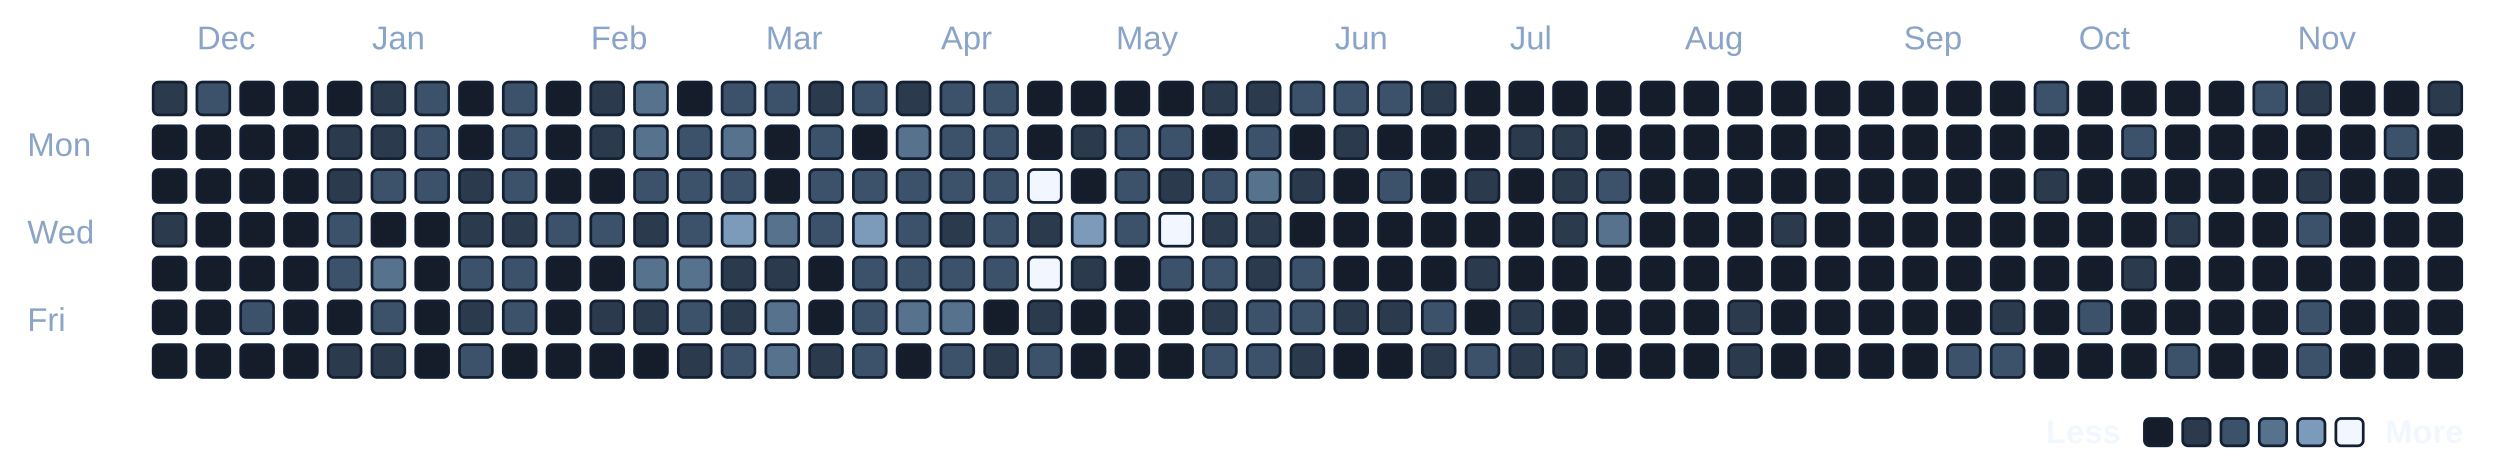
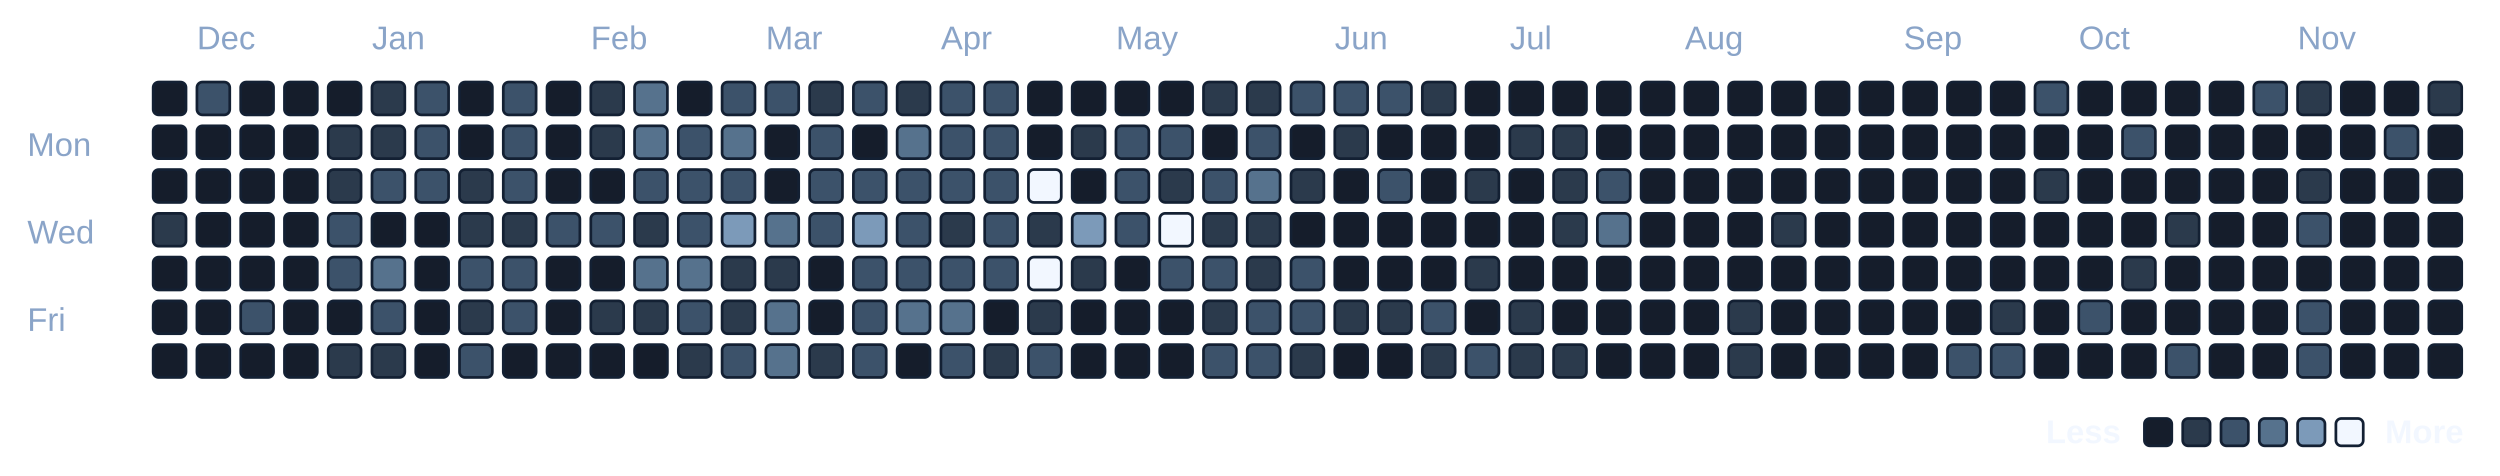
<svg xmlns="http://www.w3.org/2000/svg" baseProfile="tiny" height="174" version="1.2" width="914">
  <defs />
  <text fill="#8AA4C8" font-family="Segoe UI, Arial, sans-serif" font-size="12px" x="72" y="18">Dec</text>
  <text fill="#8AA4C8" font-family="Segoe UI, Arial, sans-serif" font-size="12px" x="136" y="18">Jan</text>
  <text fill="#8AA4C8" font-family="Segoe UI, Arial, sans-serif" font-size="12px" x="216" y="18">Feb</text>
  <text fill="#8AA4C8" font-family="Segoe UI, Arial, sans-serif" font-size="12px" x="280" y="18">Mar</text>
  <text fill="#8AA4C8" font-family="Segoe UI, Arial, sans-serif" font-size="12px" x="344" y="18">Apr</text>
  <text fill="#8AA4C8" font-family="Segoe UI, Arial, sans-serif" font-size="12px" x="408" y="18">May</text>
  <text fill="#8AA4C8" font-family="Segoe UI, Arial, sans-serif" font-size="12px" x="488" y="18">Jun</text>
  <text fill="#8AA4C8" font-family="Segoe UI, Arial, sans-serif" font-size="12px" x="552" y="18">Jul</text>
  <text fill="#8AA4C8" font-family="Segoe UI, Arial, sans-serif" font-size="12px" x="616" y="18">Aug</text>
  <text fill="#8AA4C8" font-family="Segoe UI, Arial, sans-serif" font-size="12px" x="696" y="18">Sep</text>
  <text fill="#8AA4C8" font-family="Segoe UI, Arial, sans-serif" font-size="12px" x="760" y="18">Oct</text>
  <text fill="#8AA4C8" font-family="Segoe UI, Arial, sans-serif" font-size="12px" x="840" y="18">Nov</text>
  <text fill="#8AA4C8" font-family="Segoe UI, Arial, sans-serif" font-size="12px" x="10" y="57">Mon</text>
  <text fill="#8AA4C8" font-family="Segoe UI, Arial, sans-serif" font-size="12px" x="10" y="89">Wed</text>
  <text fill="#8AA4C8" font-family="Segoe UI, Arial, sans-serif" font-size="12px" x="10" y="121">Fri</text>
-   <rect fill="#2B3A4C" height="12" rx="2" ry="2" stroke="#132033" stroke-width="1" width="12" x="56" y="30" />
+   <rect fill="#151D2B" height="12" rx="2" ry="2" stroke="#132033" stroke-width="1" width="12" x="56" y="30" />
  <rect fill="#151D2B" height="12" rx="2" ry="2" stroke="#132033" stroke-width="1" width="12" x="56" y="46" />
  <rect fill="#151D2B" height="12" rx="2" ry="2" stroke="#132033" stroke-width="1" width="12" x="56" y="62" />
  <rect fill="#2B3A4C" height="12" rx="2" ry="2" stroke="#132033" stroke-width="1" width="12" x="56" y="78" />
  <rect fill="#151D2B" height="12" rx="2" ry="2" stroke="#132033" stroke-width="1" width="12" x="56" y="94" />
  <rect fill="#151D2B" height="12" rx="2" ry="2" stroke="#132033" stroke-width="1" width="12" x="56" y="110" />
  <rect fill="#151D2B" height="12" rx="2" ry="2" stroke="#132033" stroke-width="1" width="12" x="56" y="126" />
  <rect fill="#3C526A" height="12" rx="2" ry="2" stroke="#132033" stroke-width="1" width="12" x="72" y="30" />
  <rect fill="#151D2B" height="12" rx="2" ry="2" stroke="#132033" stroke-width="1" width="12" x="72" y="46" />
  <rect fill="#151D2B" height="12" rx="2" ry="2" stroke="#132033" stroke-width="1" width="12" x="72" y="62" />
  <rect fill="#151D2B" height="12" rx="2" ry="2" stroke="#132033" stroke-width="1" width="12" x="72" y="78" />
  <rect fill="#151D2B" height="12" rx="2" ry="2" stroke="#132033" stroke-width="1" width="12" x="72" y="94" />
  <rect fill="#151D2B" height="12" rx="2" ry="2" stroke="#132033" stroke-width="1" width="12" x="72" y="110" />
  <rect fill="#151D2B" height="12" rx="2" ry="2" stroke="#132033" stroke-width="1" width="12" x="72" y="126" />
  <rect fill="#151D2B" height="12" rx="2" ry="2" stroke="#132033" stroke-width="1" width="12" x="88" y="30" />
  <rect fill="#151D2B" height="12" rx="2" ry="2" stroke="#132033" stroke-width="1" width="12" x="88" y="46" />
  <rect fill="#151D2B" height="12" rx="2" ry="2" stroke="#132033" stroke-width="1" width="12" x="88" y="62" />
  <rect fill="#151D2B" height="12" rx="2" ry="2" stroke="#132033" stroke-width="1" width="12" x="88" y="78" />
  <rect fill="#151D2B" height="12" rx="2" ry="2" stroke="#132033" stroke-width="1" width="12" x="88" y="94" />
  <rect fill="#3C526A" height="12" rx="2" ry="2" stroke="#132033" stroke-width="1" width="12" x="88" y="110" />
  <rect fill="#151D2B" height="12" rx="2" ry="2" stroke="#132033" stroke-width="1" width="12" x="88" y="126" />
  <rect fill="#151D2B" height="12" rx="2" ry="2" stroke="#132033" stroke-width="1" width="12" x="104" y="30" />
  <rect fill="#151D2B" height="12" rx="2" ry="2" stroke="#132033" stroke-width="1" width="12" x="104" y="46" />
  <rect fill="#151D2B" height="12" rx="2" ry="2" stroke="#132033" stroke-width="1" width="12" x="104" y="62" />
  <rect fill="#151D2B" height="12" rx="2" ry="2" stroke="#132033" stroke-width="1" width="12" x="104" y="78" />
  <rect fill="#151D2B" height="12" rx="2" ry="2" stroke="#132033" stroke-width="1" width="12" x="104" y="94" />
  <rect fill="#151D2B" height="12" rx="2" ry="2" stroke="#132033" stroke-width="1" width="12" x="104" y="110" />
  <rect fill="#151D2B" height="12" rx="2" ry="2" stroke="#132033" stroke-width="1" width="12" x="104" y="126" />
  <rect fill="#151D2B" height="12" rx="2" ry="2" stroke="#132033" stroke-width="1" width="12" x="120" y="30" />
  <rect fill="#2B3A4C" height="12" rx="2" ry="2" stroke="#132033" stroke-width="1" width="12" x="120" y="46" />
  <rect fill="#2B3A4C" height="12" rx="2" ry="2" stroke="#132033" stroke-width="1" width="12" x="120" y="62" />
  <rect fill="#3C526A" height="12" rx="2" ry="2" stroke="#132033" stroke-width="1" width="12" x="120" y="78" />
  <rect fill="#3C526A" height="12" rx="2" ry="2" stroke="#132033" stroke-width="1" width="12" x="120" y="94" />
  <rect fill="#151D2B" height="12" rx="2" ry="2" stroke="#132033" stroke-width="1" width="12" x="120" y="110" />
  <rect fill="#2B3A4C" height="12" rx="2" ry="2" stroke="#132033" stroke-width="1" width="12" x="120" y="126" />
  <rect fill="#2B3A4C" height="12" rx="2" ry="2" stroke="#132033" stroke-width="1" width="12" x="136" y="30" />
  <rect fill="#2B3A4C" height="12" rx="2" ry="2" stroke="#132033" stroke-width="1" width="12" x="136" y="46" />
  <rect fill="#3C526A" height="12" rx="2" ry="2" stroke="#132033" stroke-width="1" width="12" x="136" y="62" />
  <rect fill="#151D2B" height="12" rx="2" ry="2" stroke="#132033" stroke-width="1" width="12" x="136" y="78" />
  <rect fill="#56728D" height="12" rx="2" ry="2" stroke="#132033" stroke-width="1" width="12" x="136" y="94" />
  <rect fill="#3C526A" height="12" rx="2" ry="2" stroke="#132033" stroke-width="1" width="12" x="136" y="110" />
  <rect fill="#2B3A4C" height="12" rx="2" ry="2" stroke="#132033" stroke-width="1" width="12" x="136" y="126" />
  <rect fill="#3C526A" height="12" rx="2" ry="2" stroke="#132033" stroke-width="1" width="12" x="152" y="30" />
  <rect fill="#3C526A" height="12" rx="2" ry="2" stroke="#132033" stroke-width="1" width="12" x="152" y="46" />
  <rect fill="#3C526A" height="12" rx="2" ry="2" stroke="#132033" stroke-width="1" width="12" x="152" y="62" />
  <rect fill="#151D2B" height="12" rx="2" ry="2" stroke="#132033" stroke-width="1" width="12" x="152" y="78" />
  <rect fill="#151D2B" height="12" rx="2" ry="2" stroke="#132033" stroke-width="1" width="12" x="152" y="94" />
  <rect fill="#151D2B" height="12" rx="2" ry="2" stroke="#132033" stroke-width="1" width="12" x="152" y="110" />
  <rect fill="#151D2B" height="12" rx="2" ry="2" stroke="#132033" stroke-width="1" width="12" x="152" y="126" />
  <rect fill="#151D2B" height="12" rx="2" ry="2" stroke="#132033" stroke-width="1" width="12" x="168" y="30" />
  <rect fill="#151D2B" height="12" rx="2" ry="2" stroke="#132033" stroke-width="1" width="12" x="168" y="46" />
  <rect fill="#2B3A4C" height="12" rx="2" ry="2" stroke="#132033" stroke-width="1" width="12" x="168" y="62" />
  <rect fill="#2B3A4C" height="12" rx="2" ry="2" stroke="#132033" stroke-width="1" width="12" x="168" y="78" />
  <rect fill="#3C526A" height="12" rx="2" ry="2" stroke="#132033" stroke-width="1" width="12" x="168" y="94" />
  <rect fill="#2B3A4C" height="12" rx="2" ry="2" stroke="#132033" stroke-width="1" width="12" x="168" y="110" />
  <rect fill="#3C526A" height="12" rx="2" ry="2" stroke="#132033" stroke-width="1" width="12" x="168" y="126" />
  <rect fill="#3C526A" height="12" rx="2" ry="2" stroke="#132033" stroke-width="1" width="12" x="184" y="30" />
  <rect fill="#3C526A" height="12" rx="2" ry="2" stroke="#132033" stroke-width="1" width="12" x="184" y="46" />
  <rect fill="#3C526A" height="12" rx="2" ry="2" stroke="#132033" stroke-width="1" width="12" x="184" y="62" />
  <rect fill="#2B3A4C" height="12" rx="2" ry="2" stroke="#132033" stroke-width="1" width="12" x="184" y="78" />
  <rect fill="#3C526A" height="12" rx="2" ry="2" stroke="#132033" stroke-width="1" width="12" x="184" y="94" />
  <rect fill="#3C526A" height="12" rx="2" ry="2" stroke="#132033" stroke-width="1" width="12" x="184" y="110" />
  <rect fill="#151D2B" height="12" rx="2" ry="2" stroke="#132033" stroke-width="1" width="12" x="184" y="126" />
  <rect fill="#151D2B" height="12" rx="2" ry="2" stroke="#132033" stroke-width="1" width="12" x="200" y="30" />
  <rect fill="#151D2B" height="12" rx="2" ry="2" stroke="#132033" stroke-width="1" width="12" x="200" y="46" />
  <rect fill="#151D2B" height="12" rx="2" ry="2" stroke="#132033" stroke-width="1" width="12" x="200" y="62" />
  <rect fill="#3C526A" height="12" rx="2" ry="2" stroke="#132033" stroke-width="1" width="12" x="200" y="78" />
  <rect fill="#151D2B" height="12" rx="2" ry="2" stroke="#132033" stroke-width="1" width="12" x="200" y="94" />
  <rect fill="#151D2B" height="12" rx="2" ry="2" stroke="#132033" stroke-width="1" width="12" x="200" y="110" />
  <rect fill="#151D2B" height="12" rx="2" ry="2" stroke="#132033" stroke-width="1" width="12" x="200" y="126" />
  <rect fill="#2B3A4C" height="12" rx="2" ry="2" stroke="#132033" stroke-width="1" width="12" x="216" y="30" />
  <rect fill="#2B3A4C" height="12" rx="2" ry="2" stroke="#132033" stroke-width="1" width="12" x="216" y="46" />
  <rect fill="#151D2B" height="12" rx="2" ry="2" stroke="#132033" stroke-width="1" width="12" x="216" y="62" />
  <rect fill="#3C526A" height="12" rx="2" ry="2" stroke="#132033" stroke-width="1" width="12" x="216" y="78" />
  <rect fill="#151D2B" height="12" rx="2" ry="2" stroke="#132033" stroke-width="1" width="12" x="216" y="94" />
  <rect fill="#2B3A4C" height="12" rx="2" ry="2" stroke="#132033" stroke-width="1" width="12" x="216" y="110" />
  <rect fill="#151D2B" height="12" rx="2" ry="2" stroke="#132033" stroke-width="1" width="12" x="216" y="126" />
  <rect fill="#56728D" height="12" rx="2" ry="2" stroke="#132033" stroke-width="1" width="12" x="232" y="30" />
  <rect fill="#56728D" height="12" rx="2" ry="2" stroke="#132033" stroke-width="1" width="12" x="232" y="46" />
  <rect fill="#3C526A" height="12" rx="2" ry="2" stroke="#132033" stroke-width="1" width="12" x="232" y="62" />
  <rect fill="#2B3A4C" height="12" rx="2" ry="2" stroke="#132033" stroke-width="1" width="12" x="232" y="78" />
  <rect fill="#56728D" height="12" rx="2" ry="2" stroke="#132033" stroke-width="1" width="12" x="232" y="94" />
  <rect fill="#2B3A4C" height="12" rx="2" ry="2" stroke="#132033" stroke-width="1" width="12" x="232" y="110" />
  <rect fill="#151D2B" height="12" rx="2" ry="2" stroke="#132033" stroke-width="1" width="12" x="232" y="126" />
  <rect fill="#151D2B" height="12" rx="2" ry="2" stroke="#132033" stroke-width="1" width="12" x="248" y="30" />
  <rect fill="#3C526A" height="12" rx="2" ry="2" stroke="#132033" stroke-width="1" width="12" x="248" y="46" />
  <rect fill="#3C526A" height="12" rx="2" ry="2" stroke="#132033" stroke-width="1" width="12" x="248" y="62" />
  <rect fill="#3C526A" height="12" rx="2" ry="2" stroke="#132033" stroke-width="1" width="12" x="248" y="78" />
  <rect fill="#56728D" height="12" rx="2" ry="2" stroke="#132033" stroke-width="1" width="12" x="248" y="94" />
  <rect fill="#3C526A" height="12" rx="2" ry="2" stroke="#132033" stroke-width="1" width="12" x="248" y="110" />
  <rect fill="#2B3A4C" height="12" rx="2" ry="2" stroke="#132033" stroke-width="1" width="12" x="248" y="126" />
  <rect fill="#3C526A" height="12" rx="2" ry="2" stroke="#132033" stroke-width="1" width="12" x="264" y="30" />
  <rect fill="#56728D" height="12" rx="2" ry="2" stroke="#132033" stroke-width="1" width="12" x="264" y="46" />
  <rect fill="#3C526A" height="12" rx="2" ry="2" stroke="#132033" stroke-width="1" width="12" x="264" y="62" />
  <rect fill="#7C9AB9" height="12" rx="2" ry="2" stroke="#132033" stroke-width="1" width="12" x="264" y="78" />
  <rect fill="#2B3A4C" height="12" rx="2" ry="2" stroke="#132033" stroke-width="1" width="12" x="264" y="94" />
  <rect fill="#2B3A4C" height="12" rx="2" ry="2" stroke="#132033" stroke-width="1" width="12" x="264" y="110" />
  <rect fill="#3C526A" height="12" rx="2" ry="2" stroke="#132033" stroke-width="1" width="12" x="264" y="126" />
  <rect fill="#3C526A" height="12" rx="2" ry="2" stroke="#132033" stroke-width="1" width="12" x="280" y="30" />
  <rect fill="#151D2B" height="12" rx="2" ry="2" stroke="#132033" stroke-width="1" width="12" x="280" y="46" />
  <rect fill="#151D2B" height="12" rx="2" ry="2" stroke="#132033" stroke-width="1" width="12" x="280" y="62" />
  <rect fill="#56728D" height="12" rx="2" ry="2" stroke="#132033" stroke-width="1" width="12" x="280" y="78" />
  <rect fill="#2B3A4C" height="12" rx="2" ry="2" stroke="#132033" stroke-width="1" width="12" x="280" y="94" />
  <rect fill="#56728D" height="12" rx="2" ry="2" stroke="#132033" stroke-width="1" width="12" x="280" y="110" />
  <rect fill="#56728D" height="12" rx="2" ry="2" stroke="#132033" stroke-width="1" width="12" x="280" y="126" />
  <rect fill="#2B3A4C" height="12" rx="2" ry="2" stroke="#132033" stroke-width="1" width="12" x="296" y="30" />
  <rect fill="#3C526A" height="12" rx="2" ry="2" stroke="#132033" stroke-width="1" width="12" x="296" y="46" />
  <rect fill="#3C526A" height="12" rx="2" ry="2" stroke="#132033" stroke-width="1" width="12" x="296" y="62" />
  <rect fill="#3C526A" height="12" rx="2" ry="2" stroke="#132033" stroke-width="1" width="12" x="296" y="78" />
  <rect fill="#151D2B" height="12" rx="2" ry="2" stroke="#132033" stroke-width="1" width="12" x="296" y="94" />
  <rect fill="#151D2B" height="12" rx="2" ry="2" stroke="#132033" stroke-width="1" width="12" x="296" y="110" />
  <rect fill="#2B3A4C" height="12" rx="2" ry="2" stroke="#132033" stroke-width="1" width="12" x="296" y="126" />
  <rect fill="#3C526A" height="12" rx="2" ry="2" stroke="#132033" stroke-width="1" width="12" x="312" y="30" />
  <rect fill="#151D2B" height="12" rx="2" ry="2" stroke="#132033" stroke-width="1" width="12" x="312" y="46" />
  <rect fill="#3C526A" height="12" rx="2" ry="2" stroke="#132033" stroke-width="1" width="12" x="312" y="62" />
  <rect fill="#7C9AB9" height="12" rx="2" ry="2" stroke="#132033" stroke-width="1" width="12" x="312" y="78" />
  <rect fill="#3C526A" height="12" rx="2" ry="2" stroke="#132033" stroke-width="1" width="12" x="312" y="94" />
  <rect fill="#3C526A" height="12" rx="2" ry="2" stroke="#132033" stroke-width="1" width="12" x="312" y="110" />
  <rect fill="#3C526A" height="12" rx="2" ry="2" stroke="#132033" stroke-width="1" width="12" x="312" y="126" />
  <rect fill="#2B3A4C" height="12" rx="2" ry="2" stroke="#132033" stroke-width="1" width="12" x="328" y="30" />
  <rect fill="#56728D" height="12" rx="2" ry="2" stroke="#132033" stroke-width="1" width="12" x="328" y="46" />
  <rect fill="#3C526A" height="12" rx="2" ry="2" stroke="#132033" stroke-width="1" width="12" x="328" y="62" />
  <rect fill="#3C526A" height="12" rx="2" ry="2" stroke="#132033" stroke-width="1" width="12" x="328" y="78" />
  <rect fill="#3C526A" height="12" rx="2" ry="2" stroke="#132033" stroke-width="1" width="12" x="328" y="94" />
  <rect fill="#56728D" height="12" rx="2" ry="2" stroke="#132033" stroke-width="1" width="12" x="328" y="110" />
  <rect fill="#151D2B" height="12" rx="2" ry="2" stroke="#132033" stroke-width="1" width="12" x="328" y="126" />
  <rect fill="#3C526A" height="12" rx="2" ry="2" stroke="#132033" stroke-width="1" width="12" x="344" y="30" />
  <rect fill="#3C526A" height="12" rx="2" ry="2" stroke="#132033" stroke-width="1" width="12" x="344" y="46" />
  <rect fill="#3C526A" height="12" rx="2" ry="2" stroke="#132033" stroke-width="1" width="12" x="344" y="62" />
  <rect fill="#2B3A4C" height="12" rx="2" ry="2" stroke="#132033" stroke-width="1" width="12" x="344" y="78" />
  <rect fill="#3C526A" height="12" rx="2" ry="2" stroke="#132033" stroke-width="1" width="12" x="344" y="94" />
  <rect fill="#56728D" height="12" rx="2" ry="2" stroke="#132033" stroke-width="1" width="12" x="344" y="110" />
  <rect fill="#3C526A" height="12" rx="2" ry="2" stroke="#132033" stroke-width="1" width="12" x="344" y="126" />
  <rect fill="#3C526A" height="12" rx="2" ry="2" stroke="#132033" stroke-width="1" width="12" x="360" y="30" />
  <rect fill="#3C526A" height="12" rx="2" ry="2" stroke="#132033" stroke-width="1" width="12" x="360" y="46" />
  <rect fill="#3C526A" height="12" rx="2" ry="2" stroke="#132033" stroke-width="1" width="12" x="360" y="62" />
  <rect fill="#3C526A" height="12" rx="2" ry="2" stroke="#132033" stroke-width="1" width="12" x="360" y="78" />
  <rect fill="#3C526A" height="12" rx="2" ry="2" stroke="#132033" stroke-width="1" width="12" x="360" y="94" />
  <rect fill="#151D2B" height="12" rx="2" ry="2" stroke="#132033" stroke-width="1" width="12" x="360" y="110" />
  <rect fill="#2B3A4C" height="12" rx="2" ry="2" stroke="#132033" stroke-width="1" width="12" x="360" y="126" />
  <rect fill="#151D2B" height="12" rx="2" ry="2" stroke="#132033" stroke-width="1" width="12" x="376" y="30" />
  <rect fill="#151D2B" height="12" rx="2" ry="2" stroke="#132033" stroke-width="1" width="12" x="376" y="46" />
  <rect fill="#F2F7FF" height="12" rx="2" ry="2" stroke="#132033" stroke-width="1" width="12" x="376" y="62" />
  <rect fill="#2B3A4C" height="12" rx="2" ry="2" stroke="#132033" stroke-width="1" width="12" x="376" y="78" />
  <rect fill="#F2F7FF" height="12" rx="2" ry="2" stroke="#132033" stroke-width="1" width="12" x="376" y="94" />
  <rect fill="#2B3A4C" height="12" rx="2" ry="2" stroke="#132033" stroke-width="1" width="12" x="376" y="110" />
  <rect fill="#3C526A" height="12" rx="2" ry="2" stroke="#132033" stroke-width="1" width="12" x="376" y="126" />
  <rect fill="#151D2B" height="12" rx="2" ry="2" stroke="#132033" stroke-width="1" width="12" x="392" y="30" />
  <rect fill="#2B3A4C" height="12" rx="2" ry="2" stroke="#132033" stroke-width="1" width="12" x="392" y="46" />
  <rect fill="#151D2B" height="12" rx="2" ry="2" stroke="#132033" stroke-width="1" width="12" x="392" y="62" />
  <rect fill="#7C9AB9" height="12" rx="2" ry="2" stroke="#132033" stroke-width="1" width="12" x="392" y="78" />
  <rect fill="#2B3A4C" height="12" rx="2" ry="2" stroke="#132033" stroke-width="1" width="12" x="392" y="94" />
  <rect fill="#151D2B" height="12" rx="2" ry="2" stroke="#132033" stroke-width="1" width="12" x="392" y="110" />
  <rect fill="#151D2B" height="12" rx="2" ry="2" stroke="#132033" stroke-width="1" width="12" x="392" y="126" />
  <rect fill="#151D2B" height="12" rx="2" ry="2" stroke="#132033" stroke-width="1" width="12" x="408" y="30" />
  <rect fill="#3C526A" height="12" rx="2" ry="2" stroke="#132033" stroke-width="1" width="12" x="408" y="46" />
  <rect fill="#3C526A" height="12" rx="2" ry="2" stroke="#132033" stroke-width="1" width="12" x="408" y="62" />
  <rect fill="#3C526A" height="12" rx="2" ry="2" stroke="#132033" stroke-width="1" width="12" x="408" y="78" />
  <rect fill="#151D2B" height="12" rx="2" ry="2" stroke="#132033" stroke-width="1" width="12" x="408" y="94" />
  <rect fill="#151D2B" height="12" rx="2" ry="2" stroke="#132033" stroke-width="1" width="12" x="408" y="110" />
  <rect fill="#151D2B" height="12" rx="2" ry="2" stroke="#132033" stroke-width="1" width="12" x="408" y="126" />
  <rect fill="#151D2B" height="12" rx="2" ry="2" stroke="#132033" stroke-width="1" width="12" x="424" y="30" />
  <rect fill="#3C526A" height="12" rx="2" ry="2" stroke="#132033" stroke-width="1" width="12" x="424" y="46" />
  <rect fill="#2B3A4C" height="12" rx="2" ry="2" stroke="#132033" stroke-width="1" width="12" x="424" y="62" />
  <rect fill="#F2F7FF" height="12" rx="2" ry="2" stroke="#132033" stroke-width="1" width="12" x="424" y="78" />
  <rect fill="#3C526A" height="12" rx="2" ry="2" stroke="#132033" stroke-width="1" width="12" x="424" y="94" />
  <rect fill="#151D2B" height="12" rx="2" ry="2" stroke="#132033" stroke-width="1" width="12" x="424" y="110" />
  <rect fill="#151D2B" height="12" rx="2" ry="2" stroke="#132033" stroke-width="1" width="12" x="424" y="126" />
  <rect fill="#2B3A4C" height="12" rx="2" ry="2" stroke="#132033" stroke-width="1" width="12" x="440" y="30" />
  <rect fill="#151D2B" height="12" rx="2" ry="2" stroke="#132033" stroke-width="1" width="12" x="440" y="46" />
  <rect fill="#3C526A" height="12" rx="2" ry="2" stroke="#132033" stroke-width="1" width="12" x="440" y="62" />
  <rect fill="#2B3A4C" height="12" rx="2" ry="2" stroke="#132033" stroke-width="1" width="12" x="440" y="78" />
  <rect fill="#3C526A" height="12" rx="2" ry="2" stroke="#132033" stroke-width="1" width="12" x="440" y="94" />
  <rect fill="#2B3A4C" height="12" rx="2" ry="2" stroke="#132033" stroke-width="1" width="12" x="440" y="110" />
  <rect fill="#3C526A" height="12" rx="2" ry="2" stroke="#132033" stroke-width="1" width="12" x="440" y="126" />
  <rect fill="#2B3A4C" height="12" rx="2" ry="2" stroke="#132033" stroke-width="1" width="12" x="456" y="30" />
  <rect fill="#3C526A" height="12" rx="2" ry="2" stroke="#132033" stroke-width="1" width="12" x="456" y="46" />
  <rect fill="#56728D" height="12" rx="2" ry="2" stroke="#132033" stroke-width="1" width="12" x="456" y="62" />
  <rect fill="#2B3A4C" height="12" rx="2" ry="2" stroke="#132033" stroke-width="1" width="12" x="456" y="78" />
  <rect fill="#2B3A4C" height="12" rx="2" ry="2" stroke="#132033" stroke-width="1" width="12" x="456" y="94" />
  <rect fill="#3C526A" height="12" rx="2" ry="2" stroke="#132033" stroke-width="1" width="12" x="456" y="110" />
  <rect fill="#3C526A" height="12" rx="2" ry="2" stroke="#132033" stroke-width="1" width="12" x="456" y="126" />
  <rect fill="#3C526A" height="12" rx="2" ry="2" stroke="#132033" stroke-width="1" width="12" x="472" y="30" />
  <rect fill="#151D2B" height="12" rx="2" ry="2" stroke="#132033" stroke-width="1" width="12" x="472" y="46" />
  <rect fill="#2B3A4C" height="12" rx="2" ry="2" stroke="#132033" stroke-width="1" width="12" x="472" y="62" />
  <rect fill="#151D2B" height="12" rx="2" ry="2" stroke="#132033" stroke-width="1" width="12" x="472" y="78" />
  <rect fill="#3C526A" height="12" rx="2" ry="2" stroke="#132033" stroke-width="1" width="12" x="472" y="94" />
  <rect fill="#3C526A" height="12" rx="2" ry="2" stroke="#132033" stroke-width="1" width="12" x="472" y="110" />
  <rect fill="#2B3A4C" height="12" rx="2" ry="2" stroke="#132033" stroke-width="1" width="12" x="472" y="126" />
  <rect fill="#3C526A" height="12" rx="2" ry="2" stroke="#132033" stroke-width="1" width="12" x="488" y="30" />
  <rect fill="#2B3A4C" height="12" rx="2" ry="2" stroke="#132033" stroke-width="1" width="12" x="488" y="46" />
  <rect fill="#151D2B" height="12" rx="2" ry="2" stroke="#132033" stroke-width="1" width="12" x="488" y="62" />
  <rect fill="#151D2B" height="12" rx="2" ry="2" stroke="#132033" stroke-width="1" width="12" x="488" y="78" />
  <rect fill="#151D2B" height="12" rx="2" ry="2" stroke="#132033" stroke-width="1" width="12" x="488" y="94" />
  <rect fill="#2B3A4C" height="12" rx="2" ry="2" stroke="#132033" stroke-width="1" width="12" x="488" y="110" />
  <rect fill="#151D2B" height="12" rx="2" ry="2" stroke="#132033" stroke-width="1" width="12" x="488" y="126" />
  <rect fill="#3C526A" height="12" rx="2" ry="2" stroke="#132033" stroke-width="1" width="12" x="504" y="30" />
  <rect fill="#151D2B" height="12" rx="2" ry="2" stroke="#132033" stroke-width="1" width="12" x="504" y="46" />
  <rect fill="#3C526A" height="12" rx="2" ry="2" stroke="#132033" stroke-width="1" width="12" x="504" y="62" />
  <rect fill="#151D2B" height="12" rx="2" ry="2" stroke="#132033" stroke-width="1" width="12" x="504" y="78" />
  <rect fill="#151D2B" height="12" rx="2" ry="2" stroke="#132033" stroke-width="1" width="12" x="504" y="94" />
  <rect fill="#2B3A4C" height="12" rx="2" ry="2" stroke="#132033" stroke-width="1" width="12" x="504" y="110" />
  <rect fill="#151D2B" height="12" rx="2" ry="2" stroke="#132033" stroke-width="1" width="12" x="504" y="126" />
  <rect fill="#2B3A4C" height="12" rx="2" ry="2" stroke="#132033" stroke-width="1" width="12" x="520" y="30" />
  <rect fill="#151D2B" height="12" rx="2" ry="2" stroke="#132033" stroke-width="1" width="12" x="520" y="46" />
  <rect fill="#151D2B" height="12" rx="2" ry="2" stroke="#132033" stroke-width="1" width="12" x="520" y="62" />
  <rect fill="#151D2B" height="12" rx="2" ry="2" stroke="#132033" stroke-width="1" width="12" x="520" y="78" />
  <rect fill="#151D2B" height="12" rx="2" ry="2" stroke="#132033" stroke-width="1" width="12" x="520" y="94" />
  <rect fill="#3C526A" height="12" rx="2" ry="2" stroke="#132033" stroke-width="1" width="12" x="520" y="110" />
  <rect fill="#2B3A4C" height="12" rx="2" ry="2" stroke="#132033" stroke-width="1" width="12" x="520" y="126" />
  <rect fill="#151D2B" height="12" rx="2" ry="2" stroke="#132033" stroke-width="1" width="12" x="536" y="30" />
  <rect fill="#151D2B" height="12" rx="2" ry="2" stroke="#132033" stroke-width="1" width="12" x="536" y="46" />
  <rect fill="#2B3A4C" height="12" rx="2" ry="2" stroke="#132033" stroke-width="1" width="12" x="536" y="62" />
  <rect fill="#151D2B" height="12" rx="2" ry="2" stroke="#132033" stroke-width="1" width="12" x="536" y="78" />
  <rect fill="#2B3A4C" height="12" rx="2" ry="2" stroke="#132033" stroke-width="1" width="12" x="536" y="94" />
  <rect fill="#151D2B" height="12" rx="2" ry="2" stroke="#132033" stroke-width="1" width="12" x="536" y="110" />
  <rect fill="#3C526A" height="12" rx="2" ry="2" stroke="#132033" stroke-width="1" width="12" x="536" y="126" />
  <rect fill="#151D2B" height="12" rx="2" ry="2" stroke="#132033" stroke-width="1" width="12" x="552" y="30" />
  <rect fill="#2B3A4C" height="12" rx="2" ry="2" stroke="#132033" stroke-width="1" width="12" x="552" y="46" />
  <rect fill="#151D2B" height="12" rx="2" ry="2" stroke="#132033" stroke-width="1" width="12" x="552" y="62" />
  <rect fill="#151D2B" height="12" rx="2" ry="2" stroke="#132033" stroke-width="1" width="12" x="552" y="78" />
  <rect fill="#151D2B" height="12" rx="2" ry="2" stroke="#132033" stroke-width="1" width="12" x="552" y="94" />
  <rect fill="#2B3A4C" height="12" rx="2" ry="2" stroke="#132033" stroke-width="1" width="12" x="552" y="110" />
  <rect fill="#2B3A4C" height="12" rx="2" ry="2" stroke="#132033" stroke-width="1" width="12" x="552" y="126" />
  <rect fill="#151D2B" height="12" rx="2" ry="2" stroke="#132033" stroke-width="1" width="12" x="568" y="30" />
  <rect fill="#2B3A4C" height="12" rx="2" ry="2" stroke="#132033" stroke-width="1" width="12" x="568" y="46" />
  <rect fill="#2B3A4C" height="12" rx="2" ry="2" stroke="#132033" stroke-width="1" width="12" x="568" y="62" />
  <rect fill="#2B3A4C" height="12" rx="2" ry="2" stroke="#132033" stroke-width="1" width="12" x="568" y="78" />
  <rect fill="#151D2B" height="12" rx="2" ry="2" stroke="#132033" stroke-width="1" width="12" x="568" y="94" />
  <rect fill="#151D2B" height="12" rx="2" ry="2" stroke="#132033" stroke-width="1" width="12" x="568" y="110" />
  <rect fill="#2B3A4C" height="12" rx="2" ry="2" stroke="#132033" stroke-width="1" width="12" x="568" y="126" />
  <rect fill="#151D2B" height="12" rx="2" ry="2" stroke="#132033" stroke-width="1" width="12" x="584" y="30" />
  <rect fill="#151D2B" height="12" rx="2" ry="2" stroke="#132033" stroke-width="1" width="12" x="584" y="46" />
  <rect fill="#3C526A" height="12" rx="2" ry="2" stroke="#132033" stroke-width="1" width="12" x="584" y="62" />
  <rect fill="#56728D" height="12" rx="2" ry="2" stroke="#132033" stroke-width="1" width="12" x="584" y="78" />
  <rect fill="#151D2B" height="12" rx="2" ry="2" stroke="#132033" stroke-width="1" width="12" x="584" y="94" />
  <rect fill="#151D2B" height="12" rx="2" ry="2" stroke="#132033" stroke-width="1" width="12" x="584" y="110" />
  <rect fill="#151D2B" height="12" rx="2" ry="2" stroke="#132033" stroke-width="1" width="12" x="584" y="126" />
  <rect fill="#151D2B" height="12" rx="2" ry="2" stroke="#132033" stroke-width="1" width="12" x="600" y="30" />
  <rect fill="#151D2B" height="12" rx="2" ry="2" stroke="#132033" stroke-width="1" width="12" x="600" y="46" />
  <rect fill="#151D2B" height="12" rx="2" ry="2" stroke="#132033" stroke-width="1" width="12" x="600" y="62" />
  <rect fill="#151D2B" height="12" rx="2" ry="2" stroke="#132033" stroke-width="1" width="12" x="600" y="78" />
  <rect fill="#151D2B" height="12" rx="2" ry="2" stroke="#132033" stroke-width="1" width="12" x="600" y="94" />
  <rect fill="#151D2B" height="12" rx="2" ry="2" stroke="#132033" stroke-width="1" width="12" x="600" y="110" />
  <rect fill="#151D2B" height="12" rx="2" ry="2" stroke="#132033" stroke-width="1" width="12" x="600" y="126" />
  <rect fill="#151D2B" height="12" rx="2" ry="2" stroke="#132033" stroke-width="1" width="12" x="616" y="30" />
  <rect fill="#151D2B" height="12" rx="2" ry="2" stroke="#132033" stroke-width="1" width="12" x="616" y="46" />
  <rect fill="#151D2B" height="12" rx="2" ry="2" stroke="#132033" stroke-width="1" width="12" x="616" y="62" />
  <rect fill="#151D2B" height="12" rx="2" ry="2" stroke="#132033" stroke-width="1" width="12" x="616" y="78" />
  <rect fill="#151D2B" height="12" rx="2" ry="2" stroke="#132033" stroke-width="1" width="12" x="616" y="94" />
  <rect fill="#151D2B" height="12" rx="2" ry="2" stroke="#132033" stroke-width="1" width="12" x="616" y="110" />
  <rect fill="#151D2B" height="12" rx="2" ry="2" stroke="#132033" stroke-width="1" width="12" x="616" y="126" />
  <rect fill="#151D2B" height="12" rx="2" ry="2" stroke="#132033" stroke-width="1" width="12" x="632" y="30" />
  <rect fill="#151D2B" height="12" rx="2" ry="2" stroke="#132033" stroke-width="1" width="12" x="632" y="46" />
  <rect fill="#151D2B" height="12" rx="2" ry="2" stroke="#132033" stroke-width="1" width="12" x="632" y="62" />
  <rect fill="#151D2B" height="12" rx="2" ry="2" stroke="#132033" stroke-width="1" width="12" x="632" y="78" />
  <rect fill="#151D2B" height="12" rx="2" ry="2" stroke="#132033" stroke-width="1" width="12" x="632" y="94" />
  <rect fill="#2B3A4C" height="12" rx="2" ry="2" stroke="#132033" stroke-width="1" width="12" x="632" y="110" />
  <rect fill="#2B3A4C" height="12" rx="2" ry="2" stroke="#132033" stroke-width="1" width="12" x="632" y="126" />
  <rect fill="#151D2B" height="12" rx="2" ry="2" stroke="#132033" stroke-width="1" width="12" x="648" y="30" />
  <rect fill="#151D2B" height="12" rx="2" ry="2" stroke="#132033" stroke-width="1" width="12" x="648" y="46" />
  <rect fill="#151D2B" height="12" rx="2" ry="2" stroke="#132033" stroke-width="1" width="12" x="648" y="62" />
  <rect fill="#2B3A4C" height="12" rx="2" ry="2" stroke="#132033" stroke-width="1" width="12" x="648" y="78" />
  <rect fill="#151D2B" height="12" rx="2" ry="2" stroke="#132033" stroke-width="1" width="12" x="648" y="94" />
  <rect fill="#151D2B" height="12" rx="2" ry="2" stroke="#132033" stroke-width="1" width="12" x="648" y="110" />
  <rect fill="#151D2B" height="12" rx="2" ry="2" stroke="#132033" stroke-width="1" width="12" x="648" y="126" />
  <rect fill="#151D2B" height="12" rx="2" ry="2" stroke="#132033" stroke-width="1" width="12" x="664" y="30" />
  <rect fill="#151D2B" height="12" rx="2" ry="2" stroke="#132033" stroke-width="1" width="12" x="664" y="46" />
  <rect fill="#151D2B" height="12" rx="2" ry="2" stroke="#132033" stroke-width="1" width="12" x="664" y="62" />
  <rect fill="#151D2B" height="12" rx="2" ry="2" stroke="#132033" stroke-width="1" width="12" x="664" y="78" />
  <rect fill="#151D2B" height="12" rx="2" ry="2" stroke="#132033" stroke-width="1" width="12" x="664" y="94" />
  <rect fill="#151D2B" height="12" rx="2" ry="2" stroke="#132033" stroke-width="1" width="12" x="664" y="110" />
  <rect fill="#151D2B" height="12" rx="2" ry="2" stroke="#132033" stroke-width="1" width="12" x="664" y="126" />
  <rect fill="#151D2B" height="12" rx="2" ry="2" stroke="#132033" stroke-width="1" width="12" x="680" y="30" />
  <rect fill="#151D2B" height="12" rx="2" ry="2" stroke="#132033" stroke-width="1" width="12" x="680" y="46" />
  <rect fill="#151D2B" height="12" rx="2" ry="2" stroke="#132033" stroke-width="1" width="12" x="680" y="62" />
  <rect fill="#151D2B" height="12" rx="2" ry="2" stroke="#132033" stroke-width="1" width="12" x="680" y="78" />
  <rect fill="#151D2B" height="12" rx="2" ry="2" stroke="#132033" stroke-width="1" width="12" x="680" y="94" />
  <rect fill="#151D2B" height="12" rx="2" ry="2" stroke="#132033" stroke-width="1" width="12" x="680" y="110" />
  <rect fill="#151D2B" height="12" rx="2" ry="2" stroke="#132033" stroke-width="1" width="12" x="680" y="126" />
  <rect fill="#151D2B" height="12" rx="2" ry="2" stroke="#132033" stroke-width="1" width="12" x="696" y="30" />
  <rect fill="#151D2B" height="12" rx="2" ry="2" stroke="#132033" stroke-width="1" width="12" x="696" y="46" />
  <rect fill="#151D2B" height="12" rx="2" ry="2" stroke="#132033" stroke-width="1" width="12" x="696" y="62" />
  <rect fill="#151D2B" height="12" rx="2" ry="2" stroke="#132033" stroke-width="1" width="12" x="696" y="78" />
  <rect fill="#151D2B" height="12" rx="2" ry="2" stroke="#132033" stroke-width="1" width="12" x="696" y="94" />
  <rect fill="#151D2B" height="12" rx="2" ry="2" stroke="#132033" stroke-width="1" width="12" x="696" y="110" />
  <rect fill="#151D2B" height="12" rx="2" ry="2" stroke="#132033" stroke-width="1" width="12" x="696" y="126" />
  <rect fill="#151D2B" height="12" rx="2" ry="2" stroke="#132033" stroke-width="1" width="12" x="712" y="30" />
  <rect fill="#151D2B" height="12" rx="2" ry="2" stroke="#132033" stroke-width="1" width="12" x="712" y="46" />
  <rect fill="#151D2B" height="12" rx="2" ry="2" stroke="#132033" stroke-width="1" width="12" x="712" y="62" />
  <rect fill="#151D2B" height="12" rx="2" ry="2" stroke="#132033" stroke-width="1" width="12" x="712" y="78" />
  <rect fill="#151D2B" height="12" rx="2" ry="2" stroke="#132033" stroke-width="1" width="12" x="712" y="94" />
  <rect fill="#151D2B" height="12" rx="2" ry="2" stroke="#132033" stroke-width="1" width="12" x="712" y="110" />
  <rect fill="#3C526A" height="12" rx="2" ry="2" stroke="#132033" stroke-width="1" width="12" x="712" y="126" />
  <rect fill="#151D2B" height="12" rx="2" ry="2" stroke="#132033" stroke-width="1" width="12" x="728" y="30" />
  <rect fill="#151D2B" height="12" rx="2" ry="2" stroke="#132033" stroke-width="1" width="12" x="728" y="46" />
  <rect fill="#151D2B" height="12" rx="2" ry="2" stroke="#132033" stroke-width="1" width="12" x="728" y="62" />
  <rect fill="#151D2B" height="12" rx="2" ry="2" stroke="#132033" stroke-width="1" width="12" x="728" y="78" />
  <rect fill="#151D2B" height="12" rx="2" ry="2" stroke="#132033" stroke-width="1" width="12" x="728" y="94" />
  <rect fill="#2B3A4C" height="12" rx="2" ry="2" stroke="#132033" stroke-width="1" width="12" x="728" y="110" />
  <rect fill="#3C526A" height="12" rx="2" ry="2" stroke="#132033" stroke-width="1" width="12" x="728" y="126" />
  <rect fill="#3C526A" height="12" rx="2" ry="2" stroke="#132033" stroke-width="1" width="12" x="744" y="30" />
  <rect fill="#151D2B" height="12" rx="2" ry="2" stroke="#132033" stroke-width="1" width="12" x="744" y="46" />
  <rect fill="#2B3A4C" height="12" rx="2" ry="2" stroke="#132033" stroke-width="1" width="12" x="744" y="62" />
  <rect fill="#151D2B" height="12" rx="2" ry="2" stroke="#132033" stroke-width="1" width="12" x="744" y="78" />
  <rect fill="#151D2B" height="12" rx="2" ry="2" stroke="#132033" stroke-width="1" width="12" x="744" y="94" />
  <rect fill="#151D2B" height="12" rx="2" ry="2" stroke="#132033" stroke-width="1" width="12" x="744" y="110" />
  <rect fill="#151D2B" height="12" rx="2" ry="2" stroke="#132033" stroke-width="1" width="12" x="744" y="126" />
  <rect fill="#151D2B" height="12" rx="2" ry="2" stroke="#132033" stroke-width="1" width="12" x="760" y="30" />
  <rect fill="#151D2B" height="12" rx="2" ry="2" stroke="#132033" stroke-width="1" width="12" x="760" y="46" />
  <rect fill="#151D2B" height="12" rx="2" ry="2" stroke="#132033" stroke-width="1" width="12" x="760" y="62" />
  <rect fill="#151D2B" height="12" rx="2" ry="2" stroke="#132033" stroke-width="1" width="12" x="760" y="78" />
  <rect fill="#151D2B" height="12" rx="2" ry="2" stroke="#132033" stroke-width="1" width="12" x="760" y="94" />
  <rect fill="#3C526A" height="12" rx="2" ry="2" stroke="#132033" stroke-width="1" width="12" x="760" y="110" />
  <rect fill="#151D2B" height="12" rx="2" ry="2" stroke="#132033" stroke-width="1" width="12" x="760" y="126" />
  <rect fill="#151D2B" height="12" rx="2" ry="2" stroke="#132033" stroke-width="1" width="12" x="776" y="30" />
  <rect fill="#3C526A" height="12" rx="2" ry="2" stroke="#132033" stroke-width="1" width="12" x="776" y="46" />
  <rect fill="#151D2B" height="12" rx="2" ry="2" stroke="#132033" stroke-width="1" width="12" x="776" y="62" />
  <rect fill="#151D2B" height="12" rx="2" ry="2" stroke="#132033" stroke-width="1" width="12" x="776" y="78" />
  <rect fill="#2B3A4C" height="12" rx="2" ry="2" stroke="#132033" stroke-width="1" width="12" x="776" y="94" />
  <rect fill="#151D2B" height="12" rx="2" ry="2" stroke="#132033" stroke-width="1" width="12" x="776" y="110" />
  <rect fill="#151D2B" height="12" rx="2" ry="2" stroke="#132033" stroke-width="1" width="12" x="776" y="126" />
  <rect fill="#151D2B" height="12" rx="2" ry="2" stroke="#132033" stroke-width="1" width="12" x="792" y="30" />
  <rect fill="#151D2B" height="12" rx="2" ry="2" stroke="#132033" stroke-width="1" width="12" x="792" y="46" />
  <rect fill="#151D2B" height="12" rx="2" ry="2" stroke="#132033" stroke-width="1" width="12" x="792" y="62" />
  <rect fill="#2B3A4C" height="12" rx="2" ry="2" stroke="#132033" stroke-width="1" width="12" x="792" y="78" />
  <rect fill="#151D2B" height="12" rx="2" ry="2" stroke="#132033" stroke-width="1" width="12" x="792" y="94" />
  <rect fill="#151D2B" height="12" rx="2" ry="2" stroke="#132033" stroke-width="1" width="12" x="792" y="110" />
  <rect fill="#3C526A" height="12" rx="2" ry="2" stroke="#132033" stroke-width="1" width="12" x="792" y="126" />
  <rect fill="#151D2B" height="12" rx="2" ry="2" stroke="#132033" stroke-width="1" width="12" x="808" y="30" />
  <rect fill="#151D2B" height="12" rx="2" ry="2" stroke="#132033" stroke-width="1" width="12" x="808" y="46" />
  <rect fill="#151D2B" height="12" rx="2" ry="2" stroke="#132033" stroke-width="1" width="12" x="808" y="62" />
  <rect fill="#151D2B" height="12" rx="2" ry="2" stroke="#132033" stroke-width="1" width="12" x="808" y="78" />
  <rect fill="#151D2B" height="12" rx="2" ry="2" stroke="#132033" stroke-width="1" width="12" x="808" y="94" />
  <rect fill="#151D2B" height="12" rx="2" ry="2" stroke="#132033" stroke-width="1" width="12" x="808" y="110" />
  <rect fill="#151D2B" height="12" rx="2" ry="2" stroke="#132033" stroke-width="1" width="12" x="808" y="126" />
  <rect fill="#3C526A" height="12" rx="2" ry="2" stroke="#132033" stroke-width="1" width="12" x="824" y="30" />
  <rect fill="#151D2B" height="12" rx="2" ry="2" stroke="#132033" stroke-width="1" width="12" x="824" y="46" />
  <rect fill="#151D2B" height="12" rx="2" ry="2" stroke="#132033" stroke-width="1" width="12" x="824" y="62" />
  <rect fill="#151D2B" height="12" rx="2" ry="2" stroke="#132033" stroke-width="1" width="12" x="824" y="78" />
  <rect fill="#151D2B" height="12" rx="2" ry="2" stroke="#132033" stroke-width="1" width="12" x="824" y="94" />
  <rect fill="#151D2B" height="12" rx="2" ry="2" stroke="#132033" stroke-width="1" width="12" x="824" y="110" />
  <rect fill="#151D2B" height="12" rx="2" ry="2" stroke="#132033" stroke-width="1" width="12" x="824" y="126" />
  <rect fill="#2B3A4C" height="12" rx="2" ry="2" stroke="#132033" stroke-width="1" width="12" x="840" y="30" />
  <rect fill="#151D2B" height="12" rx="2" ry="2" stroke="#132033" stroke-width="1" width="12" x="840" y="46" />
  <rect fill="#2B3A4C" height="12" rx="2" ry="2" stroke="#132033" stroke-width="1" width="12" x="840" y="62" />
  <rect fill="#3C526A" height="12" rx="2" ry="2" stroke="#132033" stroke-width="1" width="12" x="840" y="78" />
  <rect fill="#151D2B" height="12" rx="2" ry="2" stroke="#132033" stroke-width="1" width="12" x="840" y="94" />
  <rect fill="#3C526A" height="12" rx="2" ry="2" stroke="#132033" stroke-width="1" width="12" x="840" y="110" />
  <rect fill="#3C526A" height="12" rx="2" ry="2" stroke="#132033" stroke-width="1" width="12" x="840" y="126" />
  <rect fill="#151D2B" height="12" rx="2" ry="2" stroke="#132033" stroke-width="1" width="12" x="856" y="30" />
  <rect fill="#151D2B" height="12" rx="2" ry="2" stroke="#132033" stroke-width="1" width="12" x="856" y="46" />
  <rect fill="#151D2B" height="12" rx="2" ry="2" stroke="#132033" stroke-width="1" width="12" x="856" y="62" />
  <rect fill="#151D2B" height="12" rx="2" ry="2" stroke="#132033" stroke-width="1" width="12" x="856" y="78" />
  <rect fill="#151D2B" height="12" rx="2" ry="2" stroke="#132033" stroke-width="1" width="12" x="856" y="94" />
  <rect fill="#151D2B" height="12" rx="2" ry="2" stroke="#132033" stroke-width="1" width="12" x="856" y="110" />
  <rect fill="#151D2B" height="12" rx="2" ry="2" stroke="#132033" stroke-width="1" width="12" x="856" y="126" />
  <rect fill="#151D2B" height="12" rx="2" ry="2" stroke="#132033" stroke-width="1" width="12" x="872" y="30" />
  <rect fill="#3C526A" height="12" rx="2" ry="2" stroke="#132033" stroke-width="1" width="12" x="872" y="46" />
  <rect fill="#151D2B" height="12" rx="2" ry="2" stroke="#132033" stroke-width="1" width="12" x="872" y="62" />
  <rect fill="#151D2B" height="12" rx="2" ry="2" stroke="#132033" stroke-width="1" width="12" x="872" y="78" />
  <rect fill="#151D2B" height="12" rx="2" ry="2" stroke="#132033" stroke-width="1" width="12" x="872" y="94" />
  <rect fill="#151D2B" height="12" rx="2" ry="2" stroke="#132033" stroke-width="1" width="12" x="872" y="110" />
  <rect fill="#151D2B" height="12" rx="2" ry="2" stroke="#132033" stroke-width="1" width="12" x="872" y="126" />
  <rect fill="#2B3A4C" height="12" rx="2" ry="2" stroke="#132033" stroke-width="1" width="12" x="888" y="30" />
  <rect fill="#151D2B" height="12" rx="2" ry="2" stroke="#132033" stroke-width="1" width="12" x="888" y="46" />
  <rect fill="#151D2B" height="12" rx="2" ry="2" stroke="#132033" stroke-width="1" width="12" x="888" y="62" />
  <rect fill="#151D2B" height="12" rx="2" ry="2" stroke="#132033" stroke-width="1" width="12" x="888" y="78" />
  <rect fill="#151D2B" height="12" rx="2" ry="2" stroke="#132033" stroke-width="1" width="12" x="888" y="94" />
  <rect fill="#151D2B" height="12" rx="2" ry="2" stroke="#132033" stroke-width="1" width="12" x="888" y="110" />
  <rect fill="#151D2B" height="12" rx="2" ry="2" stroke="#132033" stroke-width="1" width="12" x="888" y="126" />
  <text fill="#F2F7FF" font-family="Segoe UI, Arial, sans-serif" font-size="12px" font-weight="600" x="748" y="162">Less</text>
  <rect fill="#151D2B" height="10" rx="2" ry="2" stroke="#132033" stroke-width="1" width="10" x="784" y="153" />
  <rect fill="#2B3A4C" height="10" rx="2" ry="2" stroke="#132033" stroke-width="1" width="10" x="798" y="153" />
  <rect fill="#3C526A" height="10" rx="2" ry="2" stroke="#132033" stroke-width="1" width="10" x="812" y="153" />
  <rect fill="#56728D" height="10" rx="2" ry="2" stroke="#132033" stroke-width="1" width="10" x="826" y="153" />
  <rect fill="#7C9AB9" height="10" rx="2" ry="2" stroke="#132033" stroke-width="1" width="10" x="840" y="153" />
  <rect fill="#F2F7FF" height="10" rx="2" ry="2" stroke="#132033" stroke-width="1" width="10" x="854" y="153" />
  <text fill="#F2F7FF" font-family="Segoe UI, Arial, sans-serif" font-size="12px" font-weight="600" x="872" y="162">More</text>
</svg>
